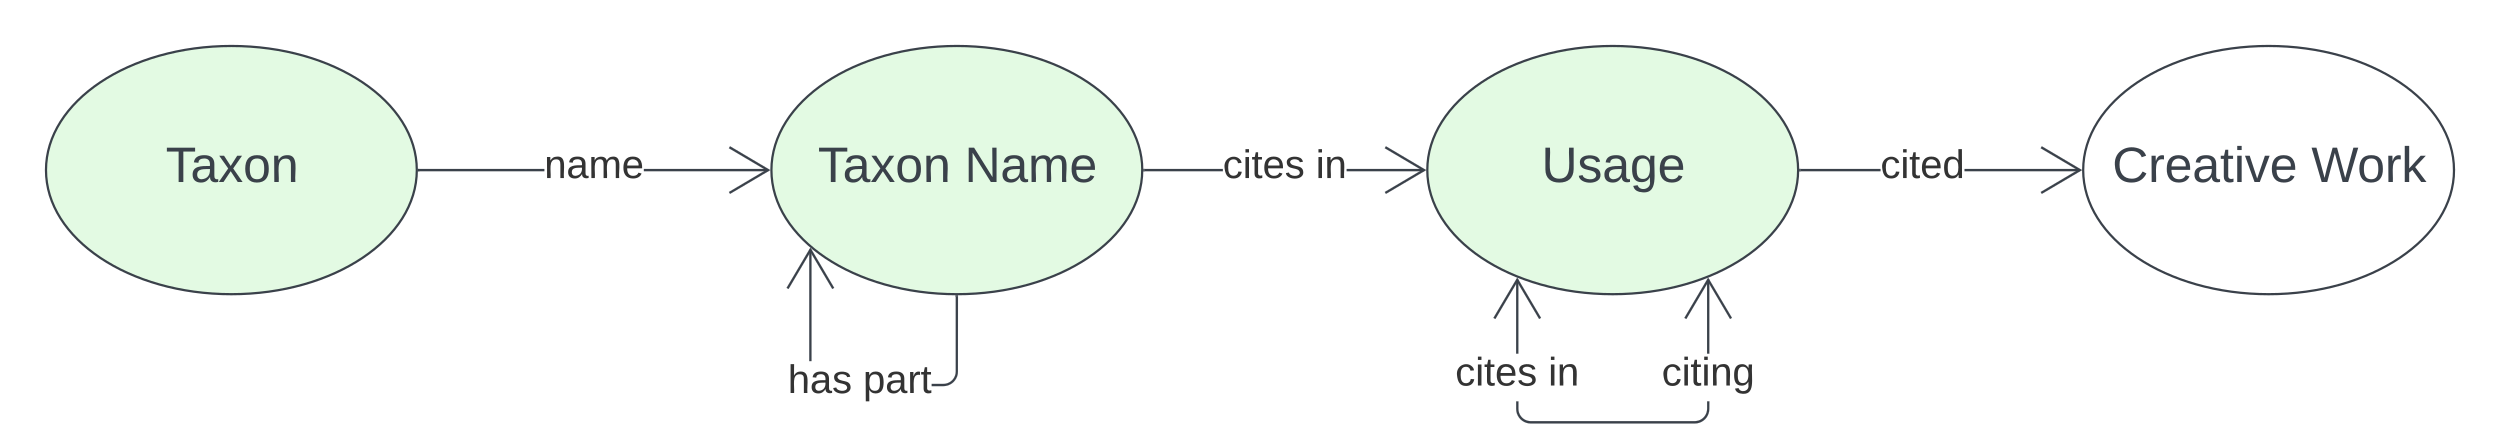
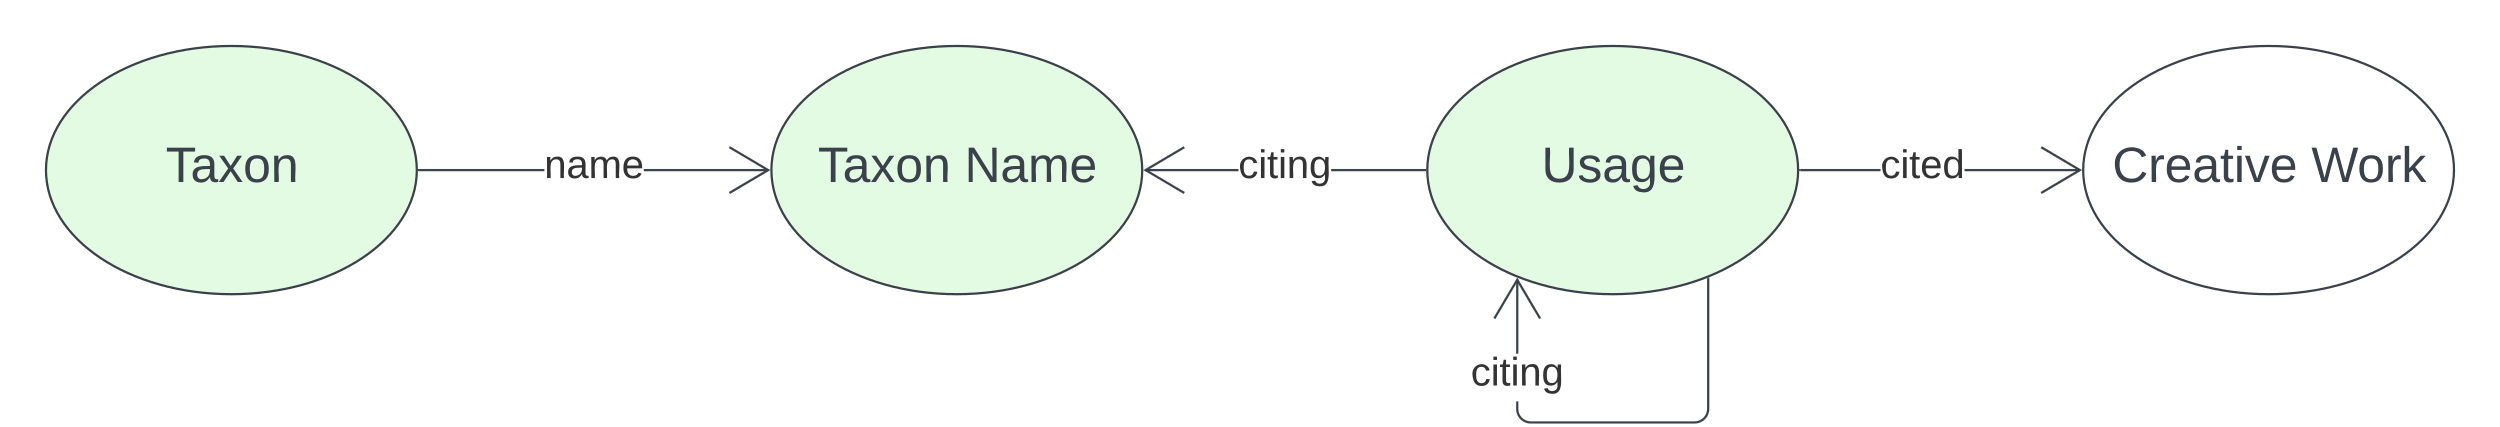
<svg xmlns="http://www.w3.org/2000/svg" xmlns:ns1="lucid" xmlns:xlink="http://www.w3.org/1999/xlink" width="1114.61" height="190.33">
-   <g transform="translate(-108.0166 -451.0633)" ns1:page-tab-id="CrR1eKiPA5x6">
-     <path d="M0 0h1500v1000H0z" fill="#fff" />
-     <path d="M1202.13 526.9c0 30.56-37.02 55.33-82.67 55.33-45.66 0-82.67-24.77-82.67-55.33s37-55.34 82.66-55.34c45.65 0 82.67 24.78 82.67 55.34z" stroke="#3a414a" fill="#fff" />
-     <use xlink:href="#a" transform="matrix(1,0,0,1,1041.793,476.5633) translate(8 55.65278)" />
-     <use xlink:href="#b" transform="matrix(1,0,0,1,1041.793,476.5633) translate(96.7037 55.65278)" />
-     <path d="M293.85 526.9c0 30.56-37 55.33-82.67 55.33-45.65 0-82.66-24.77-82.66-55.33s37-55.34 82.66-55.34 82.67 24.78 82.67 55.34z" stroke="#3a414a" fill="#e3fae3" />
-     <use xlink:href="#c" transform="matrix(1,0,0,1,133.5166,476.5633) translate(48.40123 55.65278)" />
-     <path d="M909.7 526.9c0 30.56-37 55.33-82.67 55.33-45.65 0-82.66-24.77-82.66-55.33s37-55.34 82.66-55.34 82.67 24.78 82.67 55.34z" stroke="#3a414a" fill="#e3fae3" />
-     <use xlink:href="#d" transform="matrix(1,0,0,1,749.3677,476.5633) translate(45.9321 55.65278)" />
-     <path d="M617.28 526.9c0 30.56-37.02 55.33-82.67 55.33s-82.66-24.77-82.66-55.33 37-55.34 82.67-55.34c45.66 0 82.68 24.78 82.68 55.34z" stroke="#3a414a" fill="#e3fae3" />
-     <use xlink:href="#e" transform="matrix(1,0,0,1,456.9422,476.5633) translate(15.74691 55.65278)" />
-     <use xlink:href="#f" transform="matrix(1,0,0,1,456.9422,476.5633) translate(81.11728 55.65278)" />
-     <path d="M350.7 527.4h-55.85v-1h55.85zm99.83 0H395.1v-1h55.43z" stroke="#3a414a" stroke-width=".05" fill="#3a414a" />
-     <path d="M294.86 527.4h-.53l.02-.5-.02-.5h.53z" fill="#3a414a" />
-     <path d="M294.9 527.42h-.6l.02-.52v-.53h.57zm-.54-1v.95h.48v-.95zM451.44 526.9l-17.94 10.6-.5-.85 16.48-9.75-16.5-9.75.52-.87z" stroke="#3a414a" stroke-width=".05" fill="#3a414a" />
-     <use xlink:href="#g" transform="matrix(1,0,0,1,350.6985,516.23) translate(0 14.22222)" />
-     <path d="M653.22 527.4h-34.94v-1h34.94zm89.74 0h-34.53v-1h34.53z" stroke="#3a414a" stroke-width=".05" fill="#3a414a" />
-     <path d="M618.3 527.4h-.54l.02-.5-.02-.5h.53z" fill="#3a414a" />
-     <path d="M618.3 527.42h-.56v-1.05h.57zm-.5-1v.95h.46v-.95zM743.87 526.9l-17.95 10.6-.5-.85 16.48-9.75-16.5-9.75.52-.87z" stroke="#3a414a" stroke-width=".05" fill="#3a414a" />
-     <use xlink:href="#h" transform="matrix(1,0,0,1,653.2167,516.23) translate(0.005 14.22222)" />
-     <use xlink:href="#i" transform="matrix(1,0,0,1,653.2167,516.23) translate(41.4371 14.22222)" />
-     <path d="M870.1 633.4l-.08 1-.24 1-.4.95-.52.87-.66.77-.78.65-.87.54-.94.38-1 .24-.98.07h-73.17l-1-.08-1-.24-.94-.4-.86-.53-.77-.66-.66-.78-.53-.88-.4-.94-.23-1-.07-1v-3.34h1v3.3l.06.9.2.83.34.8.45.73.56.65.65.56.74.45.8.32.84.2.88.07h73.1l.88-.08.84-.2.8-.33.73-.46.66-.56.55-.65.45-.74.33-.8.2-.85.07-.88v-3.3h1zm0-24.67h-1v-32.98h1zm-85.13 0h-1v-32.98h1z" stroke="#3a414a" stroke-width=".05" fill="#3a414a" />
-     <path d="M880.2 592.78l-.85.5-9.75-16.48-9.75 16.5-.86-.52 10.6-17.94zM795.08 592.78l-.86.5-9.75-16.48-9.75 16.5-.87-.52 10.62-17.94z" stroke="#3a414a" stroke-width=".05" fill="#3a414a" />
-     <use xlink:href="#h" transform="matrix(1,0,0,1,756.8607,608.7268) translate(0 14.22222)" />
-     <use xlink:href="#i" transform="matrix(1,0,0,1,756.8607,608.7268) translate(41.4321 14.22222)" />
-     <use xlink:href="#j" transform="matrix(1,0,0,1,848.9065,608.7268) translate(0.005 14.22222)" />
-     <path d="M946.43 527.4H910.7v-1h35.73zm88.95 0H983.9v-1h51.48z" stroke="#3a414a" stroke-width=".05" fill="#3a414a" />
-     <path d="M910.7 527.4h-.5v-1h.5z" fill="#3a414a" />
-     <path d="M910.74 527.42h-.58l.02-.52-.02-.53h.58zm-.53-1l.03.48-.02.47h.5v-.95zM1036.3 526.9l-17.95 10.6-.5-.85 16.48-9.75-16.5-9.75.52-.87z" stroke="#3a414a" stroke-width=".05" fill="#3a414a" />
-     <use xlink:href="#k" transform="matrix(1,0,0,1,946.4273,516.23) translate(0 14.22222)" />
-     <path d="M535.1 616.75l-.07 1-.24 1-.4.93-.53.87-.66.78-.77.66-.87.52-.94.4-1 .23-1 .08h-5.22v-1h5.2l.87-.07.84-.2.8-.33.74-.45.66-.56.56-.66.45-.73.34-.8.2-.84.07-.9v-33.47h1zm-65.28-4.7h-1v-49.68h1z" stroke="#3a414a" stroke-width=".05" fill="#3a414a" />
-     <path d="M534.6 582.73h.5v.5h-1v-.5z" fill="#3a414a" />
-     <path d="M534.6 582.7h.53v.57h-1.05v-.58zm-.47.52h.95v-.48h-.94zM479.93 579.4l-.86.5-9.75-16.48-9.75 16.5-.86-.52 10.62-17.94z" stroke="#3a414a" stroke-width=".05" fill="#3a414a" />
+   <g transform="translate(335.5965 -351.5325)" ns1:page-tab-id="CrR1eKiPA5x6">
+     <path d="M-500 0h1500v1000H-500z" fill="#fff" />
+     <path d="M758.5 427.37c0 30.56-37 55.33-82.65 55.33-45.66 0-82.67-24.77-82.67-55.33s37-55.34 82.67-55.34c45.65 0 82.66 24.78 82.66 55.34z" stroke="#3a414a" fill="#fff" />
+     <use xlink:href="#a" transform="matrix(1,0,0,1,598.1802,377.0325) translate(8 55.65278)" />
+     <use xlink:href="#b" transform="matrix(1,0,0,1,598.1802,377.0325) translate(96.7037 55.65278)" />
+     <path d="M-149.76 427.37c0 30.56-37 55.33-82.67 55.33-45.65 0-82.67-24.77-82.67-55.33s37.02-55.34 82.67-55.34c45.66 0 82.67 24.78 82.67 55.34z" stroke="#3a414a" fill="#e3fae3" />
+     <use xlink:href="#c" transform="matrix(1,0,0,1,-310.0965,377.0325) translate(48.40123 55.65278)" />
+     <path d="M466.1 427.37c0 30.56-37.02 55.33-82.68 55.33-45.65 0-82.67-24.77-82.67-55.33s37.02-55.34 82.67-55.34c45.66 0 82.67 24.78 82.67 55.34z" stroke="#3a414a" fill="#e3fae3" />
+     <use xlink:href="#d" transform="matrix(1,0,0,1,305.7546,377.0325) translate(45.9321 55.65278)" />
+     <path d="M173.66 427.37c0 30.56-37 55.33-82.66 55.33S8.33 457.93 8.33 427.37s37-55.34 82.67-55.34c45.65 0 82.66 24.78 82.66 55.34z" stroke="#3a414a" fill="#e3fae3" />
+     <use xlink:href="#e" transform="matrix(1,0,0,1,13.32909,377.0325) translate(15.74691 55.65278)" />
+     <use xlink:href="#f" transform="matrix(1,0,0,1,13.32909,377.0325) translate(81.11728 55.65278)" />
+     <path d="M-92.92 427.84h-55.84v-.95h55.84zm99.84 0h-55.44v-.95H6.92z" stroke="#3a414a" stroke-width=".05" fill="#3a414a" />
+     <path d="M-148.75 427.84h-.53l.02-.47-.02-.48h.53z" fill="#3a414a" />
+     <path stroke="#3a414a" stroke-width=".05" fill="#3a414a" />
+     <path d="M7.78 427.37l-17.9 10.6-.5-.83 16.53-9.77-16.5-9.78.47-.82z" stroke="#3a414a" stroke-width=".05" fill="#3a414a" />
+     <use xlink:href="#g" transform="matrix(1,0,0,1,-92.91456,416.6992) translate(0 14.22222)" />
+     <path d="M216.52 427.84h-41.45v-.95h41.45zm83.23 0H257.9v-.95h41.85z" stroke="#3a414a" stroke-width=".05" fill="#3a414a" />
+     <path d="M192.6 417.6l-16.52 9.77 16.52 9.77-.48.82-17.9-10.6 17.9-10.58z" stroke="#3a414a" stroke-width=".05" fill="#3a414a" />
+     <path d="M300.25 427.37l.02.47h-.53v-.95h.53z" fill="#3a414a" />
+     <path stroke="#3a414a" stroke-width=".05" fill="#3a414a" />
+     <use xlink:href="#h" transform="matrix(1,0,0,1,216.5172,416.6992) translate(0.005 14.22222)" />
+     <path d="M426.46 533.88l-.08 1-.24.98-.38.94-.54.87-.66.77-.77.66-.88.53-.93.4-1 .23-1 .08h-73.17l-1-.08-.98-.24-.94-.4-.85-.52-.78-.66-.66-.77-.52-.87-.4-.94-.22-.98-.08-1v-3.35h.95v3.3l.07.9.2.84.33.8.45.74.57.67.66.56.75.45.8.34.84.2.87.07h73.1l.88-.08.84-.2.8-.34.73-.45.66-.56.55-.66.46-.73.34-.8.2-.84.07-.9v-58.02h.96zm-85.13-24.68h-.95v-32.98h.95z" stroke="#3a414a" stroke-width=".05" fill="#3a414a" />
+     <path d="M426.46 475.82h-.95v-.32l.96-.4z" fill="#3a414a" />
+     <path stroke="#3a414a" stroke-width=".05" fill="#3a414a" />
+     <path d="M351.44 493.26l-.8.5-9.8-16.54-9.76 16.53-.82-.5 10.6-17.9z" stroke="#3a414a" stroke-width=".05" fill="#3a414a" />
+     <use xlink:href="#h" transform="matrix(1,0,0,1,320.1612,509.196) translate(0 14.22222)" />
+     <path d="M502.8 427.84h-35.7v-.95h35.7zm88.97 0H540.3v-.95h51.47z" stroke="#3a414a" stroke-width=".05" fill="#3a414a" />
+     <path d="M467.1 427.84h-.53l.02-.47-.03-.48h.53z" fill="#3a414a" />
+     <path stroke="#3a414a" stroke-width=".05" fill="#3a414a" />
+     <path d="M592.63 427.37l-17.9 10.6-.5-.83 16.53-9.77-16.52-9.78.5-.82z" stroke="#3a414a" stroke-width=".05" fill="#3a414a" />
    <g>
-       <use xlink:href="#l" transform="matrix(1,0,0,1,459.2543,612.0635) translate(0 14.22222)" />
-       <use xlink:href="#m" transform="matrix(1,0,0,1,459.2543,612.0635) translate(33.58025 14.22222)" />
+       <use xlink:href="#i" transform="matrix(1,0,0,1,502.8143,416.6992) translate(0 14.22222)" />
    </g>
    <defs>
-       <path fill="#3a414a" d="M212-179c-10-28-35-45-73-45-59 0-87 40-87 99 0 60 29 101 89 101 43 0 62-24 78-52l27 14C228-24 195 4 139 4 59 4 22-46 18-125c-6-104 99-153 187-111 19 9 31 26 39 46" id="n" />
-       <path fill="#3a414a" d="M114-163C36-179 61-72 57 0H25l-1-190h30c1 12-1 29 2 39 6-27 23-49 58-41v29" id="o" />
-       <path fill="#3a414a" d="M100-194c63 0 86 42 84 106H49c0 40 14 67 53 68 26 1 43-12 49-29l28 8c-11 28-37 45-77 45C44 4 14-33 15-96c1-61 26-98 85-98zm52 81c6-60-76-77-97-28-3 7-6 17-6 28h103" id="p" />
-       <path fill="#3a414a" d="M141-36C126-15 110 5 73 4 37 3 15-17 15-53c-1-64 63-63 125-63 3-35-9-54-41-54-24 1-41 7-42 31l-33-3c5-37 33-52 76-52 45 0 72 20 72 64v82c-1 20 7 32 28 27v20c-31 9-61-2-59-35zM48-53c0 20 12 33 32 33 41-3 63-29 60-74-43 2-92-5-92 41" id="q" />
-       <path fill="#3a414a" d="M59-47c-2 24 18 29 38 22v24C64 9 27 4 27-40v-127H5v-23h24l9-43h21v43h35v23H59v120" id="r" />
-       <path fill="#3a414a" d="M24-231v-30h32v30H24zM24 0v-190h32V0H24" id="s" />
-       <path fill="#3a414a" d="M108 0H70L1-190h34L89-25l56-165h34" id="t" />
+       <path fill="#3a414a" d="M212-179c-10-28-35-45-73-45-59 0-87 40-87 99 0 60 29 101 89 101 43 0 62-24 78-52l27 14C228-24 195 4 139 4 59 4 22-46 18-125c-6-104 99-153 187-111 19 9 31 26 39 46" id="j" />
+       <path fill="#3a414a" d="M114-163C36-179 61-72 57 0H25l-1-190h30c1 12-1 29 2 39 6-27 23-49 58-41v29" id="k" />
+       <path fill="#3a414a" d="M100-194c63 0 86 42 84 106H49c0 40 14 67 53 68 26 1 43-12 49-29l28 8c-11 28-37 45-77 45C44 4 14-33 15-96c1-61 26-98 85-98zm52 81c6-60-76-77-97-28-3 7-6 17-6 28h103" id="l" />
+       <path fill="#3a414a" d="M141-36C126-15 110 5 73 4 37 3 15-17 15-53c-1-64 63-63 125-63 3-35-9-54-41-54-24 1-41 7-42 31l-33-3c5-37 33-52 76-52 45 0 72 20 72 64v82c-1 20 7 32 28 27v20c-31 9-61-2-59-35zM48-53c0 20 12 33 32 33 41-3 63-29 60-74-43 2-92-5-92 41" id="m" />
+       <path fill="#3a414a" d="M59-47c-2 24 18 29 38 22v24C64 9 27 4 27-40v-127H5v-23h24l9-43h21v43h35v23H59v120" id="n" />
+       <path fill="#3a414a" d="M24-231v-30h32v30H24zM24 0v-190h32V0H24" id="o" />
+       <path fill="#3a414a" d="M108 0H70L1-190h34L89-25l56-165h34" id="p" />
      <g id="a">
-         <use transform="matrix(0.0617284,0,0,0.0617284,0,0)" xlink:href="#n" />
-         <use transform="matrix(0.0617284,0,0,0.0617284,15.98765,0)" xlink:href="#o" />
-         <use transform="matrix(0.0617284,0,0,0.0617284,23.33333,0)" xlink:href="#p" />
-         <use transform="matrix(0.0617284,0,0,0.0617284,35.67901,0)" xlink:href="#q" />
-         <use transform="matrix(0.0617284,0,0,0.0617284,48.02469,0)" xlink:href="#r" />
-         <use transform="matrix(0.0617284,0,0,0.0617284,54.19753,0)" xlink:href="#s" />
-         <use transform="matrix(0.0617284,0,0,0.0617284,59.07407,0)" xlink:href="#t" />
-         <use transform="matrix(0.0617284,0,0,0.0617284,70.18519,0)" xlink:href="#p" />
+         <use transform="matrix(0.0617284,0,0,0.0617284,0,0)" xlink:href="#j" />
+         <use transform="matrix(0.0617284,0,0,0.0617284,15.98765,0)" xlink:href="#k" />
+         <use transform="matrix(0.0617284,0,0,0.0617284,23.33333,0)" xlink:href="#l" />
+         <use transform="matrix(0.0617284,0,0,0.0617284,35.67901,0)" xlink:href="#m" />
+         <use transform="matrix(0.0617284,0,0,0.0617284,48.02469,0)" xlink:href="#n" />
+         <use transform="matrix(0.0617284,0,0,0.0617284,54.19753,0)" xlink:href="#o" />
+         <use transform="matrix(0.0617284,0,0,0.0617284,59.07407,0)" xlink:href="#p" />
+         <use transform="matrix(0.0617284,0,0,0.0617284,70.18519,0)" xlink:href="#l" />
      </g>
-       <path fill="#3a414a" d="M266 0h-40l-56-210L115 0H75L2-248h35L96-30l15-64 43-154h32l59 218 59-218h35" id="u" />
-       <path fill="#3a414a" d="M100-194c62-1 85 37 85 99 1 63-27 99-86 99S16-35 15-95c0-66 28-99 85-99zM99-20c44 1 53-31 53-75 0-43-8-75-51-75s-53 32-53 75 10 74 51 75" id="v" />
-       <path fill="#3a414a" d="M143 0L79-87 56-68V0H24v-261h32v163l83-92h37l-77 82L181 0h-38" id="w" />
+       <path fill="#3a414a" d="M266 0h-40l-56-210L115 0H75L2-248h35L96-30l15-64 43-154h32l59 218 59-218h35" id="q" />
+       <path fill="#3a414a" d="M100-194c62-1 85 37 85 99 1 63-27 99-86 99S16-35 15-95c0-66 28-99 85-99zM99-20c44 1 53-31 53-75 0-43-8-75-51-75s-53 32-53 75 10 74 51 75" id="r" />
+       <path fill="#3a414a" d="M143 0L79-87 56-68V0H24v-261h32v163l83-92h37l-77 82L181 0h-38" id="s" />
      <g id="b">
-         <use transform="matrix(0.0617284,0,0,0.0617284,0,0)" xlink:href="#u" />
-         <use transform="matrix(0.0617284,0,0,0.0617284,20.49383,0)" xlink:href="#v" />
-         <use transform="matrix(0.0617284,0,0,0.0617284,32.83951,0)" xlink:href="#o" />
-         <use transform="matrix(0.0617284,0,0,0.0617284,40.18519,0)" xlink:href="#w" />
+         <use transform="matrix(0.0617284,0,0,0.0617284,0,0)" xlink:href="#q" />
+         <use transform="matrix(0.0617284,0,0,0.0617284,20.49383,0)" xlink:href="#r" />
+         <use transform="matrix(0.0617284,0,0,0.0617284,32.83951,0)" xlink:href="#k" />
+         <use transform="matrix(0.0617284,0,0,0.0617284,40.18519,0)" xlink:href="#s" />
      </g>
-       <path fill="#3a414a" d="M127-220V0H93v-220H8v-28h204v28h-85" id="x" />
-       <path fill="#3a414a" d="M141 0L90-78 38 0H4l68-98-65-92h35l48 74 47-74h35l-64 92 68 98h-35" id="y" />
-       <path fill="#3a414a" d="M117-194c89-4 53 116 60 194h-32v-121c0-31-8-49-39-48C34-167 62-67 57 0H25l-1-190h30c1 10-1 24 2 32 11-22 29-35 61-36" id="z" />
+       <path fill="#3a414a" d="M127-220V0H93v-220H8v-28h204v28h-85" id="t" />
+       <path fill="#3a414a" d="M141 0L90-78 38 0H4l68-98-65-92h35l48 74 47-74h35l-64 92 68 98h-35" id="u" />
+       <path fill="#3a414a" d="M117-194c89-4 53 116 60 194h-32v-121c0-31-8-49-39-48C34-167 62-67 57 0H25l-1-190h30c1 10-1 24 2 32 11-22 29-35 61-36" id="v" />
      <g id="c">
-         <use transform="matrix(0.0617284,0,0,0.0617284,0,0)" xlink:href="#x" />
-         <use transform="matrix(0.0617284,0,0,0.0617284,11.04938,0)" xlink:href="#q" />
-         <use transform="matrix(0.0617284,0,0,0.0617284,23.39506,0)" xlink:href="#y" />
-         <use transform="matrix(0.0617284,0,0,0.0617284,34.50617,0)" xlink:href="#v" />
-         <use transform="matrix(0.0617284,0,0,0.0617284,46.85185,0)" xlink:href="#z" />
+         <use transform="matrix(0.0617284,0,0,0.0617284,0,0)" xlink:href="#t" />
+         <use transform="matrix(0.0617284,0,0,0.0617284,11.04938,0)" xlink:href="#m" />
+         <use transform="matrix(0.0617284,0,0,0.0617284,23.39506,0)" xlink:href="#u" />
+         <use transform="matrix(0.0617284,0,0,0.0617284,34.50617,0)" xlink:href="#r" />
+         <use transform="matrix(0.0617284,0,0,0.0617284,46.85185,0)" xlink:href="#v" />
      </g>
-       <path fill="#3a414a" d="M232-93c-1 65-40 97-104 97C67 4 28-28 28-90v-158h33c8 89-33 224 67 224 102 0 64-133 71-224h33v155" id="A" />
-       <path fill="#3a414a" d="M135-143c-3-34-86-38-87 0 15 53 115 12 119 90S17 21 10-45l28-5c4 36 97 45 98 0-10-56-113-15-118-90-4-57 82-63 122-42 12 7 21 19 24 35" id="B" />
-       <path fill="#3a414a" d="M177-190C167-65 218 103 67 71c-23-6-38-20-44-43l32-5c15 47 100 32 89-28v-30C133-14 115 1 83 1 29 1 15-40 15-95c0-56 16-97 71-98 29-1 48 16 59 35 1-10 0-23 2-32h30zM94-22c36 0 50-32 50-73 0-42-14-75-50-75-39 0-46 34-46 75s6 73 46 73" id="C" />
+       <path fill="#3a414a" d="M232-93c-1 65-40 97-104 97C67 4 28-28 28-90v-158h33c8 89-33 224 67 224 102 0 64-133 71-224h33v155" id="w" />
+       <path fill="#3a414a" d="M135-143c-3-34-86-38-87 0 15 53 115 12 119 90S17 21 10-45l28-5c4 36 97 45 98 0-10-56-113-15-118-90-4-57 82-63 122-42 12 7 21 19 24 35" id="x" />
+       <path fill="#3a414a" d="M177-190C167-65 218 103 67 71c-23-6-38-20-44-43l32-5c15 47 100 32 89-28v-30C133-14 115 1 83 1 29 1 15-40 15-95c0-56 16-97 71-98 29-1 48 16 59 35 1-10 0-23 2-32h30zM94-22c36 0 50-32 50-73 0-42-14-75-50-75-39 0-46 34-46 75s6 73 46 73" id="y" />
      <g id="d">
-         <use transform="matrix(0.0617284,0,0,0.0617284,0,0)" xlink:href="#A" />
-         <use transform="matrix(0.0617284,0,0,0.0617284,15.98765,0)" xlink:href="#B" />
-         <use transform="matrix(0.0617284,0,0,0.0617284,27.09877,0)" xlink:href="#q" />
-         <use transform="matrix(0.0617284,0,0,0.0617284,39.44444,0)" xlink:href="#C" />
-         <use transform="matrix(0.0617284,0,0,0.0617284,51.79012,0)" xlink:href="#p" />
+         <use transform="matrix(0.0617284,0,0,0.0617284,0,0)" xlink:href="#w" />
+         <use transform="matrix(0.0617284,0,0,0.0617284,15.98765,0)" xlink:href="#x" />
+         <use transform="matrix(0.0617284,0,0,0.0617284,27.09877,0)" xlink:href="#m" />
+         <use transform="matrix(0.0617284,0,0,0.0617284,39.44444,0)" xlink:href="#y" />
+         <use transform="matrix(0.0617284,0,0,0.0617284,51.79012,0)" xlink:href="#l" />
      </g>
      <g id="e">
-         <use transform="matrix(0.0617284,0,0,0.0617284,0,0)" xlink:href="#x" />
-         <use transform="matrix(0.0617284,0,0,0.0617284,11.04938,0)" xlink:href="#q" />
-         <use transform="matrix(0.0617284,0,0,0.0617284,23.39506,0)" xlink:href="#y" />
-         <use transform="matrix(0.0617284,0,0,0.0617284,34.50617,0)" xlink:href="#v" />
-         <use transform="matrix(0.0617284,0,0,0.0617284,46.85185,0)" xlink:href="#z" />
+         <use transform="matrix(0.0617284,0,0,0.0617284,0,0)" xlink:href="#t" />
+         <use transform="matrix(0.0617284,0,0,0.0617284,11.04938,0)" xlink:href="#m" />
+         <use transform="matrix(0.0617284,0,0,0.0617284,23.39506,0)" xlink:href="#u" />
+         <use transform="matrix(0.0617284,0,0,0.0617284,34.50617,0)" xlink:href="#r" />
+         <use transform="matrix(0.0617284,0,0,0.0617284,46.85185,0)" xlink:href="#v" />
      </g>
-       <path fill="#3a414a" d="M190 0L58-211 59 0H30v-248h39L202-35l-2-213h31V0h-41" id="D" />
-       <path fill="#3a414a" d="M210-169c-67 3-38 105-44 169h-31v-121c0-29-5-50-35-48C34-165 62-65 56 0H25l-1-190h30c1 10-1 24 2 32 10-44 99-50 107 0 11-21 27-35 58-36 85-2 47 119 55 194h-31v-121c0-29-5-49-35-48" id="E" />
+       <path fill="#3a414a" d="M190 0L58-211 59 0H30v-248h39L202-35l-2-213h31V0h-41" id="z" />
+       <path fill="#3a414a" d="M210-169c-67 3-38 105-44 169h-31v-121c0-29-5-50-35-48C34-165 62-65 56 0H25l-1-190h30c1 10-1 24 2 32 10-44 99-50 107 0 11-21 27-35 58-36 85-2 47 119 55 194h-31v-121c0-29-5-49-35-48" id="A" />
      <g id="f">
-         <use transform="matrix(0.0617284,0,0,0.0617284,0,0)" xlink:href="#D" />
-         <use transform="matrix(0.0617284,0,0,0.0617284,15.98765,0)" xlink:href="#q" />
-         <use transform="matrix(0.0617284,0,0,0.0617284,28.33333,0)" xlink:href="#E" />
-         <use transform="matrix(0.0617284,0,0,0.0617284,46.79012,0)" xlink:href="#p" />
+         <use transform="matrix(0.0617284,0,0,0.0617284,0,0)" xlink:href="#z" />
+         <use transform="matrix(0.0617284,0,0,0.0617284,15.98765,0)" xlink:href="#m" />
+         <use transform="matrix(0.0617284,0,0,0.0617284,28.33333,0)" xlink:href="#A" />
+         <use transform="matrix(0.0617284,0,0,0.0617284,46.79012,0)" xlink:href="#l" />
      </g>
-       <path fill="#333" d="M117-194c89-4 53 116 60 194h-32v-121c0-31-8-49-39-48C34-167 62-67 57 0H25l-1-190h30c1 10-1 24 2 32 11-22 29-35 61-36" id="F" />
-       <path fill="#333" d="M141-36C126-15 110 5 73 4 37 3 15-17 15-53c-1-64 63-63 125-63 3-35-9-54-41-54-24 1-41 7-42 31l-33-3c5-37 33-52 76-52 45 0 72 20 72 64v82c-1 20 7 32 28 27v20c-31 9-61-2-59-35zM48-53c0 20 12 33 32 33 41-3 63-29 60-74-43 2-92-5-92 41" id="G" />
-       <path fill="#333" d="M210-169c-67 3-38 105-44 169h-31v-121c0-29-5-50-35-48C34-165 62-65 56 0H25l-1-190h30c1 10-1 24 2 32 10-44 99-50 107 0 11-21 27-35 58-36 85-2 47 119 55 194h-31v-121c0-29-5-49-35-48" id="H" />
-       <path fill="#333" d="M100-194c63 0 86 42 84 106H49c0 40 14 67 53 68 26 1 43-12 49-29l28 8c-11 28-37 45-77 45C44 4 14-33 15-96c1-61 26-98 85-98zm52 81c6-60-76-77-97-28-3 7-6 17-6 28h103" id="I" />
+       <path fill="#333" d="M117-194c89-4 53 116 60 194h-32v-121c0-31-8-49-39-48C34-167 62-67 57 0H25l-1-190h30c1 10-1 24 2 32 11-22 29-35 61-36" id="B" />
+       <path fill="#333" d="M141-36C126-15 110 5 73 4 37 3 15-17 15-53c-1-64 63-63 125-63 3-35-9-54-41-54-24 1-41 7-42 31l-33-3c5-37 33-52 76-52 45 0 72 20 72 64v82c-1 20 7 32 28 27v20c-31 9-61-2-59-35zM48-53c0 20 12 33 32 33 41-3 63-29 60-74-43 2-92-5-92 41" id="C" />
+       <path fill="#333" d="M210-169c-67 3-38 105-44 169h-31v-121c0-29-5-50-35-48C34-165 62-65 56 0H25l-1-190h30c1 10-1 24 2 32 10-44 99-50 107 0 11-21 27-35 58-36 85-2 47 119 55 194h-31v-121c0-29-5-49-35-48" id="D" />
+       <path fill="#333" d="M100-194c63 0 86 42 84 106H49c0 40 14 67 53 68 26 1 43-12 49-29l28 8c-11 28-37 45-77 45C44 4 14-33 15-96c1-61 26-98 85-98zm52 81c6-60-76-77-97-28-3 7-6 17-6 28h103" id="E" />
      <g id="g">
+         <use transform="matrix(0.04938272,0,0,0.04938272,0,0)" xlink:href="#B" />
+         <use transform="matrix(0.04938272,0,0,0.04938272,9.876543,0)" xlink:href="#C" />
+         <use transform="matrix(0.04938272,0,0,0.04938272,19.75309,0)" xlink:href="#D" />
+         <use transform="matrix(0.04938272,0,0,0.04938272,34.51852,0)" xlink:href="#E" />
+       </g>
+       <path fill="#333" d="M96-169c-40 0-48 33-48 73s9 75 48 75c24 0 41-14 43-38l32 2c-6 37-31 61-74 61-59 0-76-41-82-99-10-93 101-131 147-64 4 7 5 14 7 22l-32 3c-4-21-16-35-41-35" id="F" />
+       <path fill="#333" d="M24-231v-30h32v30H24zM24 0v-190h32V0H24" id="G" />
+       <path fill="#333" d="M59-47c-2 24 18 29 38 22v24C64 9 27 4 27-40v-127H5v-23h24l9-43h21v43h35v23H59v120" id="H" />
+       <path fill="#333" d="M177-190C167-65 218 103 67 71c-23-6-38-20-44-43l32-5c15 47 100 32 89-28v-30C133-14 115 1 83 1 29 1 15-40 15-95c0-56 16-97 71-98 29-1 48 16 59 35 1-10 0-23 2-32h30zM94-22c36 0 50-32 50-73 0-42-14-75-50-75-39 0-46 34-46 75s6 73 46 73" id="I" />
+       <g id="h">
        <use transform="matrix(0.04938272,0,0,0.04938272,0,0)" xlink:href="#F" />
-         <use transform="matrix(0.04938272,0,0,0.04938272,9.876543,0)" xlink:href="#G" />
-         <use transform="matrix(0.04938272,0,0,0.04938272,19.75309,0)" xlink:href="#H" />
-         <use transform="matrix(0.04938272,0,0,0.04938272,34.51852,0)" xlink:href="#I" />
+         <use transform="matrix(0.04938272,0,0,0.04938272,8.888889,0)" xlink:href="#G" />
+         <use transform="matrix(0.04938272,0,0,0.04938272,12.79012,0)" xlink:href="#H" />
+         <use transform="matrix(0.04938272,0,0,0.04938272,17.7284,0)" xlink:href="#G" />
+         <use transform="matrix(0.04938272,0,0,0.04938272,21.62963,0)" xlink:href="#B" />
+         <use transform="matrix(0.04938272,0,0,0.04938272,31.50617,0)" xlink:href="#I" />
      </g>
-       <path fill="#333" d="M96-169c-40 0-48 33-48 73s9 75 48 75c24 0 41-14 43-38l32 2c-6 37-31 61-74 61-59 0-76-41-82-99-10-93 101-131 147-64 4 7 5 14 7 22l-32 3c-4-21-16-35-41-35" id="J" />
-       <path fill="#333" d="M24-231v-30h32v30H24zM24 0v-190h32V0H24" id="K" />
-       <path fill="#333" d="M59-47c-2 24 18 29 38 22v24C64 9 27 4 27-40v-127H5v-23h24l9-43h21v43h35v23H59v120" id="L" />
-       <path fill="#333" d="M135-143c-3-34-86-38-87 0 15 53 115 12 119 90S17 21 10-45l28-5c4 36 97 45 98 0-10-56-113-15-118-90-4-57 82-63 122-42 12 7 21 19 24 35" id="M" />
-       <g id="h">
-         <use transform="matrix(0.04938272,0,0,0.04938272,0,0)" xlink:href="#J" />
-         <use transform="matrix(0.04938272,0,0,0.04938272,8.888889,0)" xlink:href="#K" />
-         <use transform="matrix(0.04938272,0,0,0.04938272,12.79012,0)" xlink:href="#L" />
-         <use transform="matrix(0.04938272,0,0,0.04938272,17.7284,0)" xlink:href="#I" />
-         <use transform="matrix(0.04938272,0,0,0.04938272,27.60494,0)" xlink:href="#M" />
-       </g>
+       <path fill="#333" d="M85-194c31 0 48 13 60 33l-1-100h32l1 261h-30c-2-10 0-23-3-31C134-8 116 4 85 4 32 4 16-35 15-94c0-66 23-100 70-100zm9 24c-40 0-46 34-46 75 0 40 6 74 45 74 42 0 51-32 51-76 0-42-9-74-50-73" id="J" />
      <g id="i">
-         <use transform="matrix(0.04938272,0,0,0.04938272,0,0)" xlink:href="#K" />
-         <use transform="matrix(0.04938272,0,0,0.04938272,3.901235,0)" xlink:href="#F" />
-       </g>
-       <path fill="#333" d="M177-190C167-65 218 103 67 71c-23-6-38-20-44-43l32-5c15 47 100 32 89-28v-30C133-14 115 1 83 1 29 1 15-40 15-95c0-56 16-97 71-98 29-1 48 16 59 35 1-10 0-23 2-32h30zM94-22c36 0 50-32 50-73 0-42-14-75-50-75-39 0-46 34-46 75s6 73 46 73" id="N" />
-       <g id="j">
-         <use transform="matrix(0.04938272,0,0,0.04938272,0,0)" xlink:href="#J" />
-         <use transform="matrix(0.04938272,0,0,0.04938272,8.888889,0)" xlink:href="#K" />
-         <use transform="matrix(0.04938272,0,0,0.04938272,12.79012,0)" xlink:href="#L" />
-         <use transform="matrix(0.04938272,0,0,0.04938272,17.7284,0)" xlink:href="#K" />
-         <use transform="matrix(0.04938272,0,0,0.04938272,21.62963,0)" xlink:href="#F" />
-         <use transform="matrix(0.04938272,0,0,0.04938272,31.50617,0)" xlink:href="#N" />
-       </g>
-       <path fill="#333" d="M85-194c31 0 48 13 60 33l-1-100h32l1 261h-30c-2-10 0-23-3-31C134-8 116 4 85 4 32 4 16-35 15-94c0-66 23-100 70-100zm9 24c-40 0-46 34-46 75 0 40 6 74 45 74 42 0 51-32 51-76 0-42-9-74-50-73" id="O" />
-       <g id="k">
-         <use transform="matrix(0.04938272,0,0,0.04938272,0,0)" xlink:href="#J" />
-         <use transform="matrix(0.04938272,0,0,0.04938272,8.888889,0)" xlink:href="#K" />
-         <use transform="matrix(0.04938272,0,0,0.04938272,12.79012,0)" xlink:href="#L" />
-         <use transform="matrix(0.04938272,0,0,0.04938272,17.7284,0)" xlink:href="#I" />
-         <use transform="matrix(0.04938272,0,0,0.04938272,27.60494,0)" xlink:href="#O" />
-       </g>
-       <path fill="#333" d="M106-169C34-169 62-67 57 0H25v-261h32l-1 103c12-21 28-36 61-36 89 0 53 116 60 194h-32v-121c2-32-8-49-39-48" id="P" />
-       <g id="l">
-         <use transform="matrix(0.04938272,0,0,0.04938272,0,0)" xlink:href="#P" />
-         <use transform="matrix(0.04938272,0,0,0.04938272,9.876543,0)" xlink:href="#G" />
-         <use transform="matrix(0.04938272,0,0,0.04938272,19.75309,0)" xlink:href="#M" />
-       </g>
-       <path fill="#333" d="M115-194c55 1 70 41 70 98S169 2 115 4C84 4 66-9 55-30l1 105H24l-1-265h31l2 30c10-21 28-34 59-34zm-8 174c40 0 45-34 45-75s-6-73-45-74c-42 0-51 32-51 76 0 43 10 73 51 73" id="Q" />
-       <path fill="#333" d="M114-163C36-179 61-72 57 0H25l-1-190h30c1 12-1 29 2 39 6-27 23-49 58-41v29" id="R" />
-       <g id="m">
-         <use transform="matrix(0.04938272,0,0,0.04938272,0,0)" xlink:href="#Q" />
-         <use transform="matrix(0.04938272,0,0,0.04938272,9.876543,0)" xlink:href="#G" />
-         <use transform="matrix(0.04938272,0,0,0.04938272,19.75309,0)" xlink:href="#R" />
-         <use transform="matrix(0.04938272,0,0,0.04938272,25.62963,0)" xlink:href="#L" />
+         <use transform="matrix(0.04938272,0,0,0.04938272,0,0)" xlink:href="#F" />
+         <use transform="matrix(0.04938272,0,0,0.04938272,8.888889,0)" xlink:href="#G" />
+         <use transform="matrix(0.04938272,0,0,0.04938272,12.79012,0)" xlink:href="#H" />
+         <use transform="matrix(0.04938272,0,0,0.04938272,17.7284,0)" xlink:href="#E" />
+         <use transform="matrix(0.04938272,0,0,0.04938272,27.60494,0)" xlink:href="#J" />
      </g>
    </defs>
  </g>
</svg>
